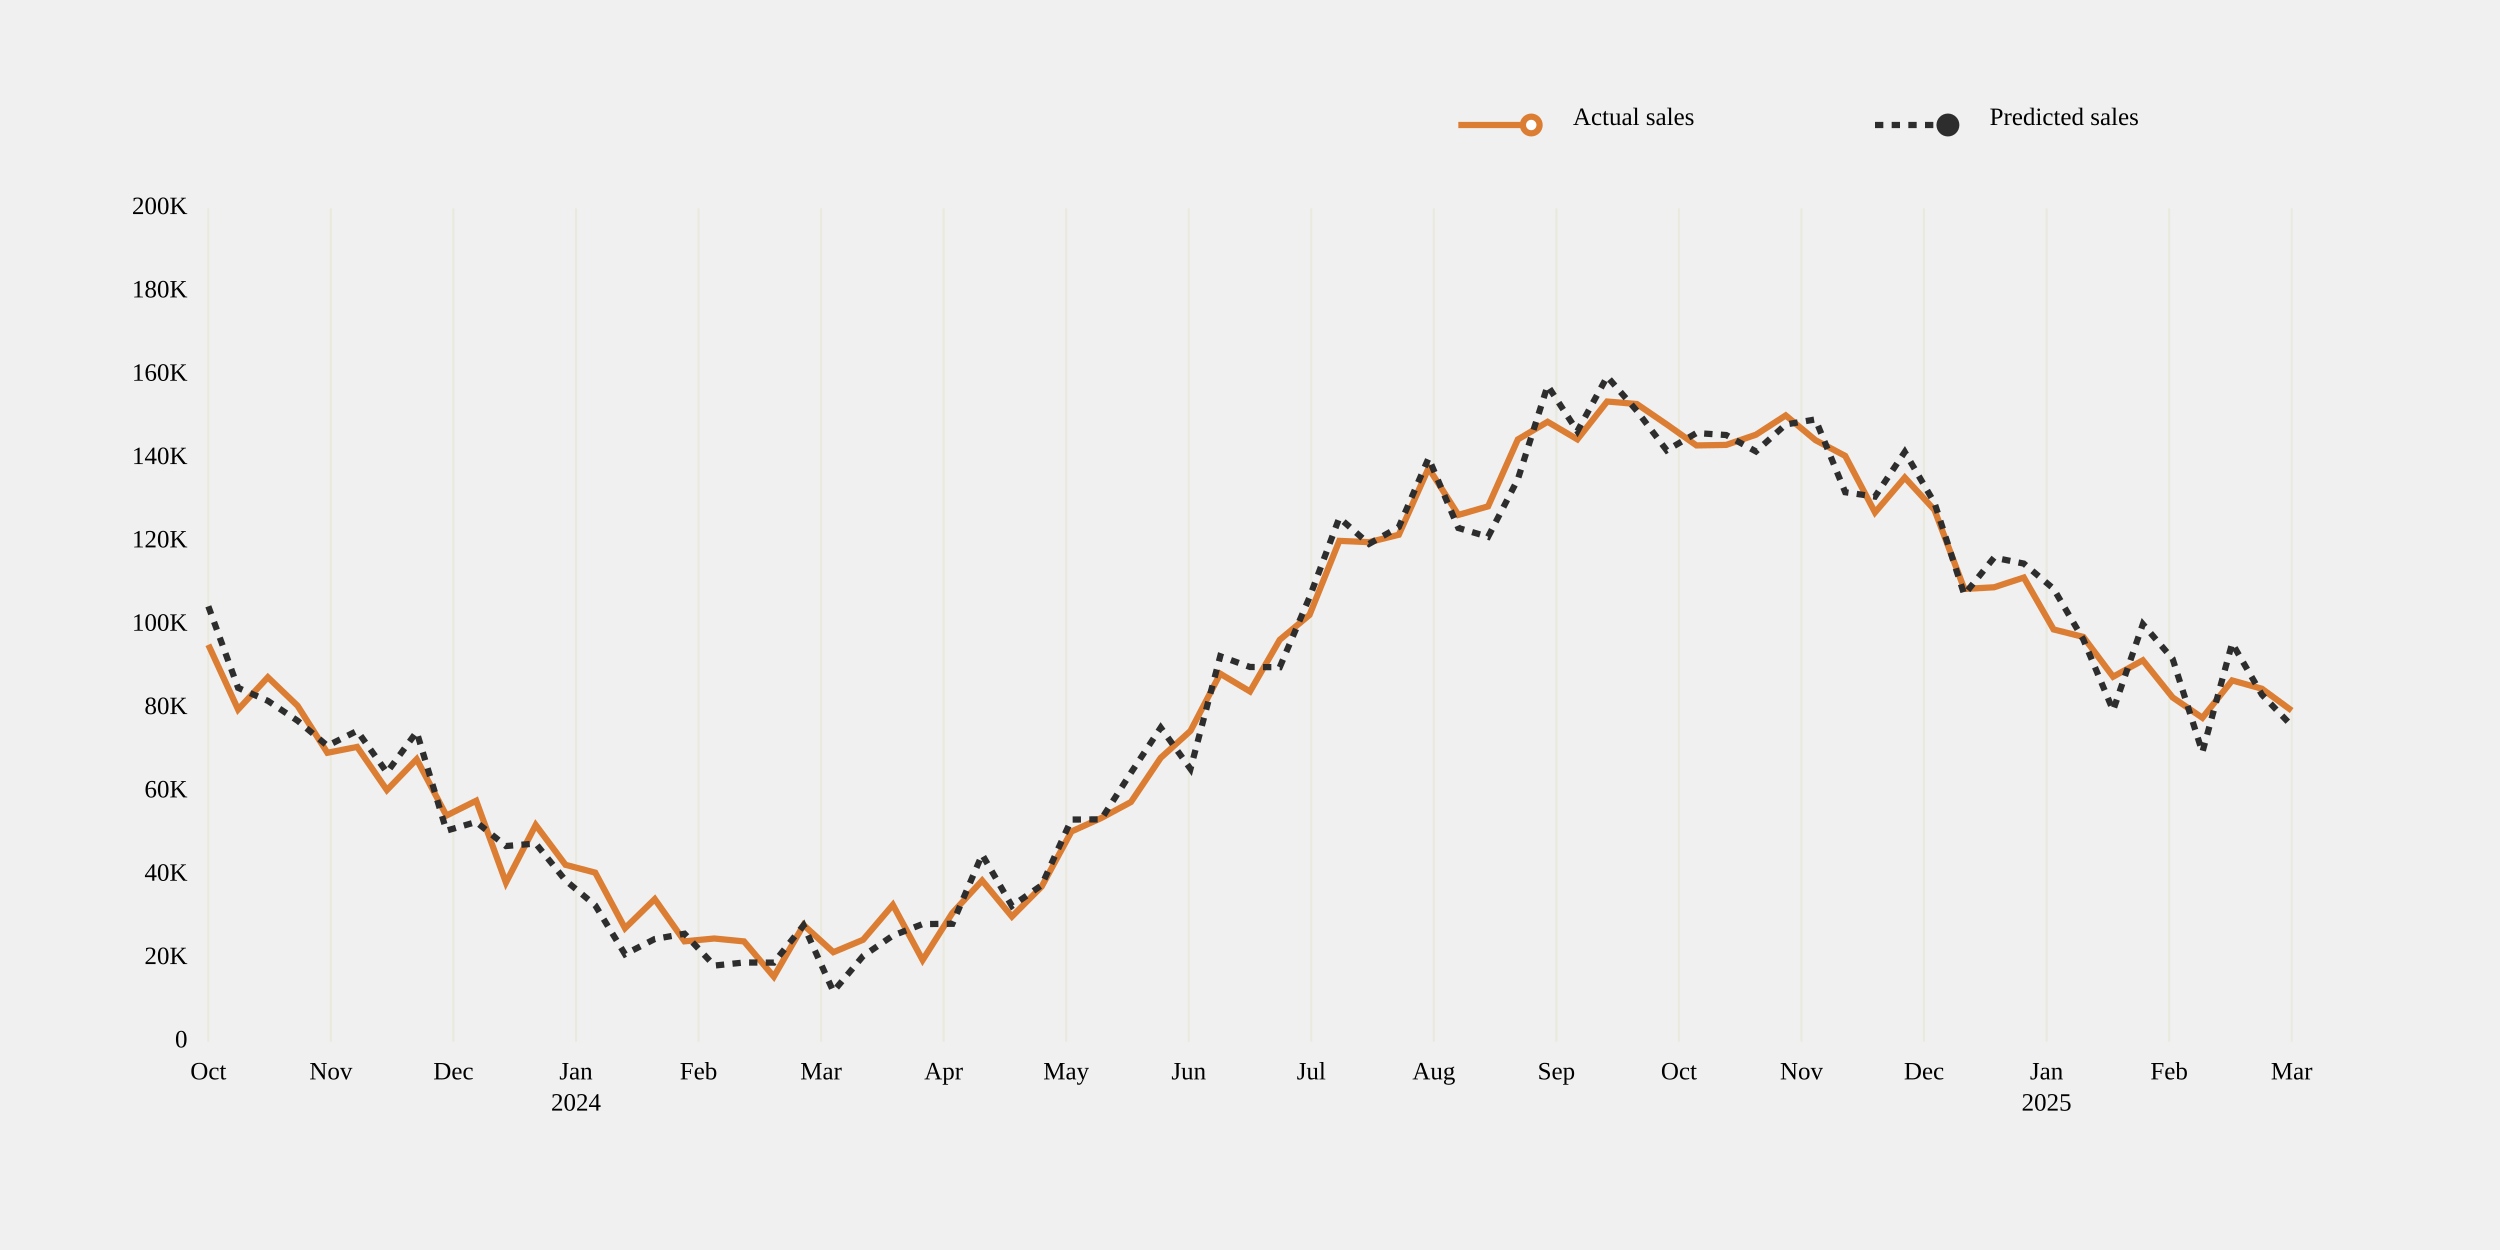
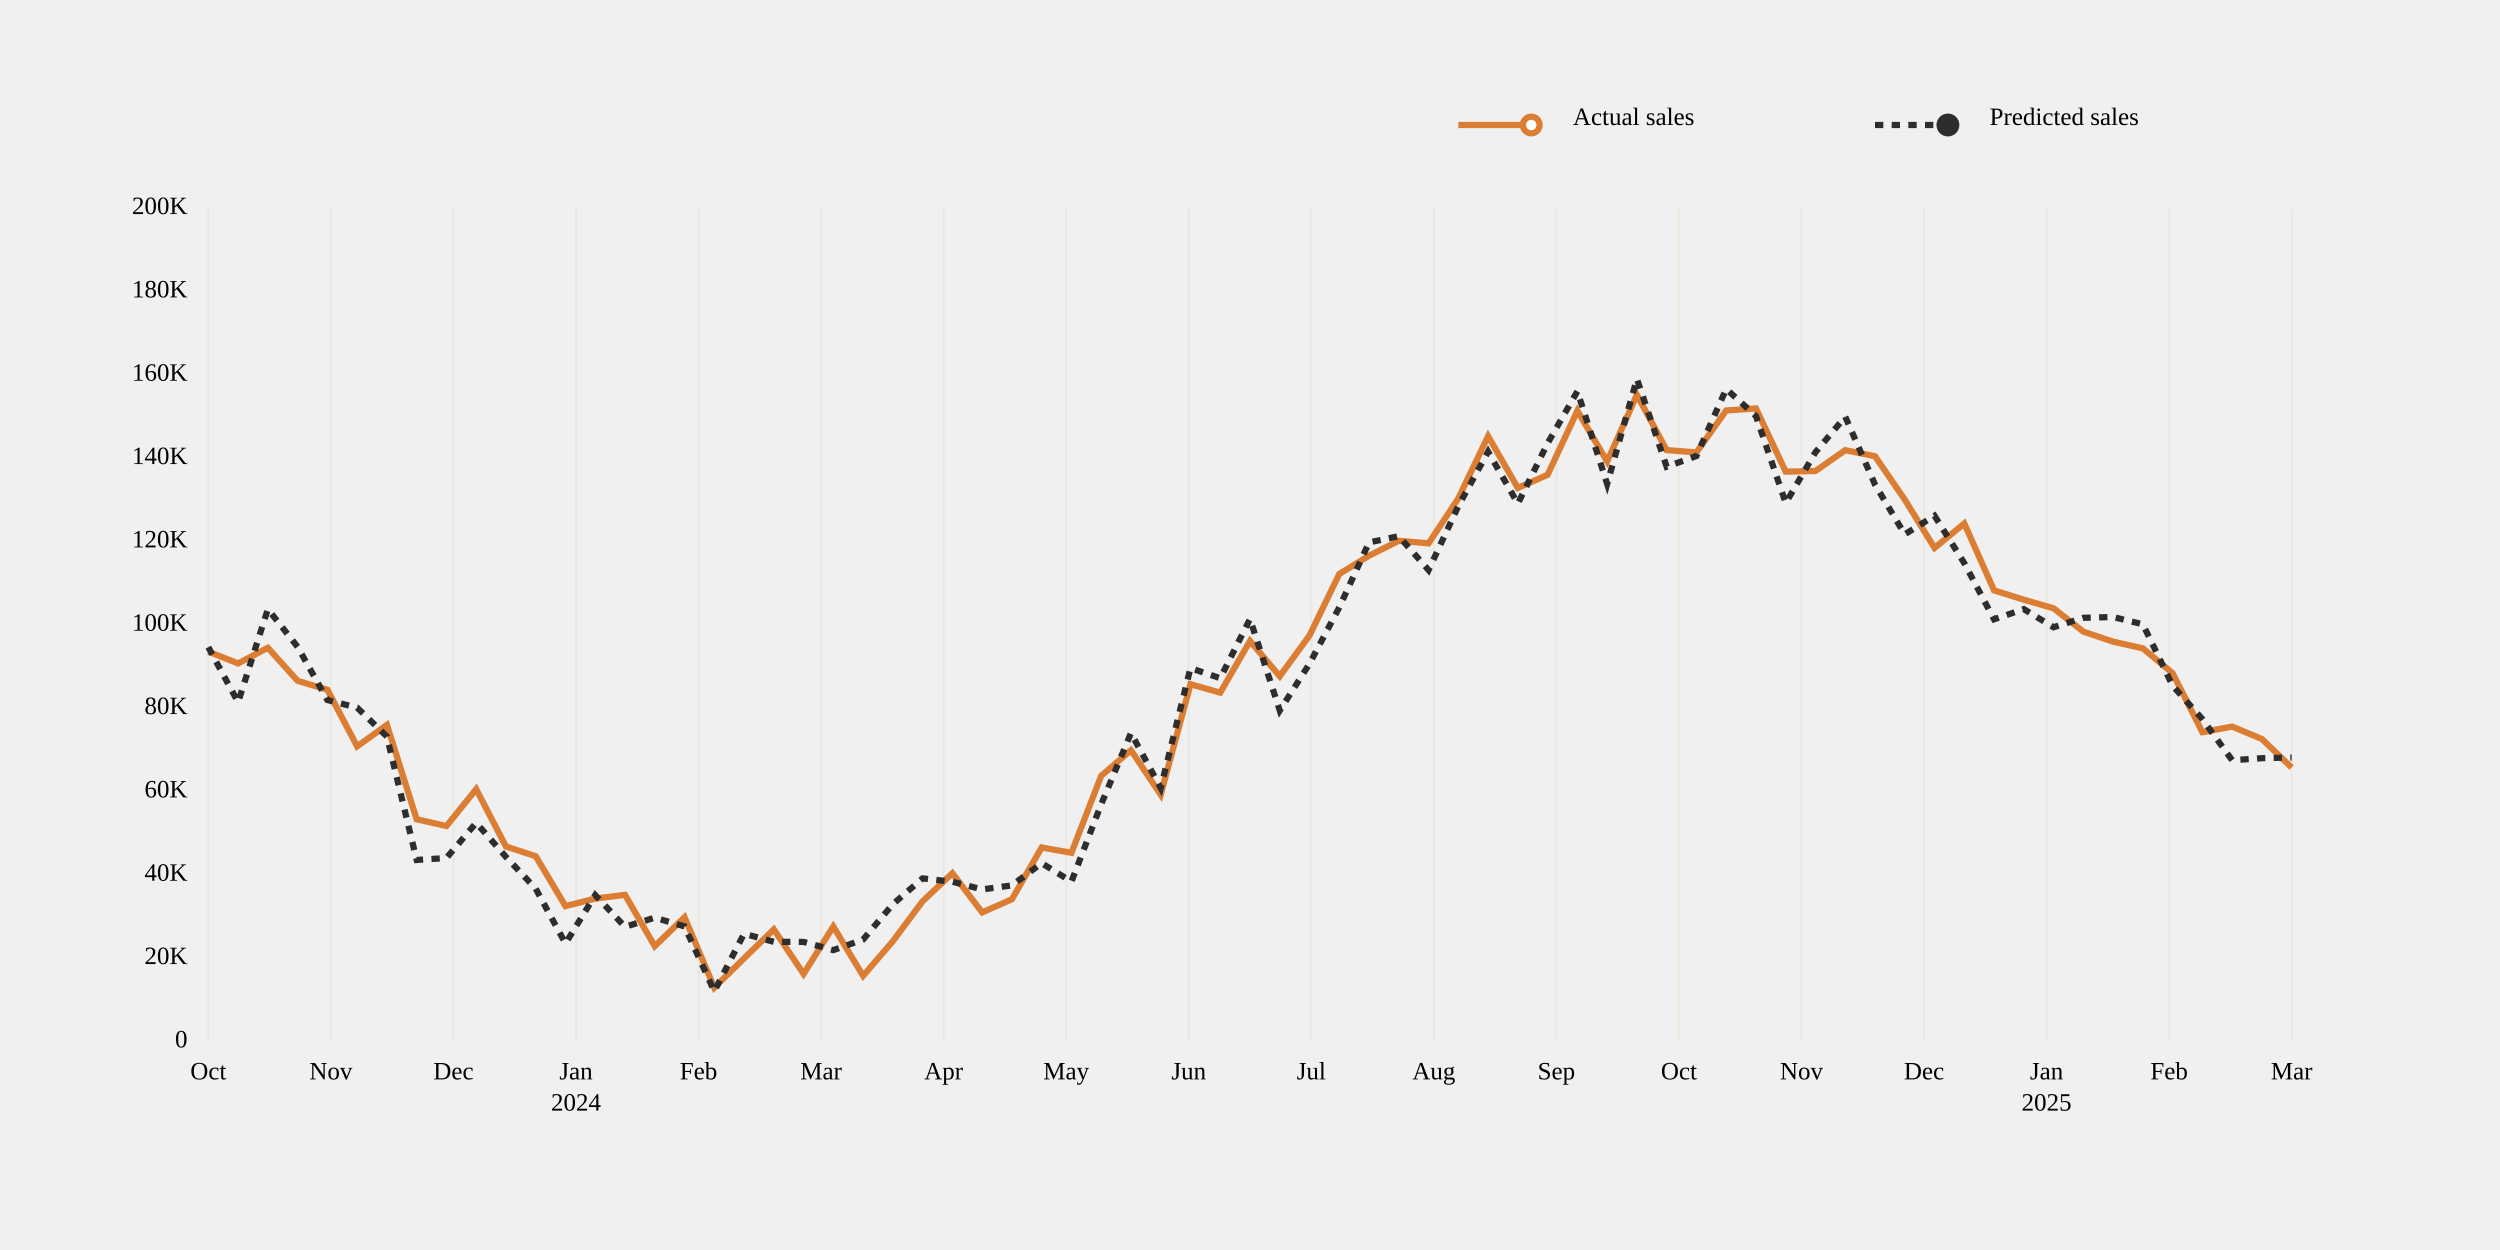
<svg xmlns="http://www.w3.org/2000/svg" viewBox="0 0 1200 600">
  <text x="100.0" y="510" text-anchor="middle" dominant-baseline="hanging">Oct</text>
  <text x="158.824" y="510" text-anchor="middle" dominant-baseline="hanging">Nov</text>
  <text x="217.647" y="510" text-anchor="middle" dominant-baseline="hanging">Dec</text>
  <text x="276.471" y="510" text-anchor="middle" dominant-baseline="hanging">Jan</text>
  <text x="335.294" y="510" text-anchor="middle" dominant-baseline="hanging">Feb</text>
  <text x="394.118" y="510" text-anchor="middle" dominant-baseline="hanging">Mar</text>
  <text x="452.941" y="510" text-anchor="middle" dominant-baseline="hanging">Apr</text>
  <text x="511.765" y="510" text-anchor="middle" dominant-baseline="hanging">May</text>
  <text x="570.588" y="510" text-anchor="middle" dominant-baseline="hanging">Jun</text>
  <text x="629.412" y="510" text-anchor="middle" dominant-baseline="hanging">Jul</text>
  <text x="688.235" y="510" text-anchor="middle" dominant-baseline="hanging">Aug</text>
  <text x="747.059" y="510" text-anchor="middle" dominant-baseline="hanging">Sep</text>
  <text x="805.882" y="510" text-anchor="middle" dominant-baseline="hanging">Oct</text>
  <text x="864.706" y="510" text-anchor="middle" dominant-baseline="hanging">Nov</text>
  <text x="923.529" y="510" text-anchor="middle" dominant-baseline="hanging">Dec</text>
  <text x="982.353" y="510" text-anchor="middle" dominant-baseline="hanging">Jan</text>
  <text x="1041.176" y="510" text-anchor="middle" dominant-baseline="hanging">Feb</text>
  <text x="1100.0" y="510" text-anchor="middle" dominant-baseline="hanging">Mar</text>
  <line x1="100" y1="100" x2="100" y2="500" stroke="#E9E9DE" />
  <text x="90" y="500.0" text-anchor="end" dominant-baseline="middle">0</text>
  <text x="90" y="460.0" text-anchor="end" dominant-baseline="middle">20K</text>
  <text x="90" y="420.0" text-anchor="end" dominant-baseline="middle">40K</text>
  <text x="90" y="380.0" text-anchor="end" dominant-baseline="middle">60K</text>
  <text x="90" y="340.0" text-anchor="end" dominant-baseline="middle">80K</text>
  <text x="90" y="300.0" text-anchor="end" dominant-baseline="middle">100K</text>
  <text x="90" y="260.0" text-anchor="end" dominant-baseline="middle">120K</text>
  <text x="90" y="220.0" text-anchor="end" dominant-baseline="middle">140K</text>
  <text x="90" y="180.0" text-anchor="end" dominant-baseline="middle">160K</text>
  <text x="90" y="140.0" text-anchor="end" dominant-baseline="middle">180K</text>
  <text x="90" y="100.0" text-anchor="end" dominant-baseline="middle">200K</text>
  <line x1="158.824" y1="100" x2="158.824" y2="500" stroke="#E9E9DE" />
  <line x1="217.647" y1="100" x2="217.647" y2="500" stroke="#E9E9DE" />
  <line x1="276.471" y1="100" x2="276.471" y2="500" stroke="#E9E9DE" />
  <line x1="335.294" y1="100" x2="335.294" y2="500" stroke="#E9E9DE" />
  <line x1="394.118" y1="100" x2="394.118" y2="500" stroke="#E9E9DE" />
  <line x1="452.941" y1="100" x2="452.941" y2="500" stroke="#E9E9DE" />
  <line x1="511.765" y1="100" x2="511.765" y2="500" stroke="#E9E9DE" />
  <line x1="570.588" y1="100" x2="570.588" y2="500" stroke="#E9E9DE" />
  <line x1="629.412" y1="100" x2="629.412" y2="500" stroke="#E9E9DE" />
  <line x1="688.235" y1="100" x2="688.235" y2="500" stroke="#E9E9DE" />
  <line x1="747.059" y1="100" x2="747.059" y2="500" stroke="#E9E9DE" />
  <line x1="805.882" y1="100" x2="805.882" y2="500" stroke="#E9E9DE" />
  <line x1="864.706" y1="100" x2="864.706" y2="500" stroke="#E9E9DE" />
  <line x1="923.529" y1="100" x2="923.529" y2="500" stroke="#E9E9DE" />
  <line x1="982.353" y1="100" x2="982.353" y2="500" stroke="#E9E9DE" />
  <line x1="1041.176" y1="100" x2="1041.176" y2="500" stroke="#E9E9DE" />
  <line x1="1100.0" y1="100" x2="1100.0" y2="500" stroke="#E9E9DE" />
  <line x1="700" y1="60" x2="735" y2="60" stroke="#DB7D33" stroke-width="3" />
  <line x1="900" y1="60" x2="935" y2="60" stroke="#2D2D2D" stroke-width="3" stroke-dasharray="4,4" />
  <text x="755" y="60" alignment-baseline="middle">Actual sales</text>
  <text x="955" y="60" alignment-baseline="middle">Predicted sales</text>
-   <path d="M 100.0 309.479 L 114.286 340.556 L 128.571 325.085 L 142.857 338.78 L 157.143 361.334 L 171.429 358.515 L 185.714 379.235 L 200.0 364.42 L 214.286 391.478 L 228.571 384.352 L 242.857 423.635 L 257.143 395.989 L 271.429 415.118 L 285.714 418.87 L 300.0 445.543 L 314.286 431.568 L 328.571 451.837 L 342.857 450.48 L 357.143 451.879 L 371.429 468.808 L 385.714 444.014 L 400.0 457.05 L 414.286 451.086 L 428.571 434.328 L 442.857 460.817 L 457.143 438.222 L 471.429 422.662 L 485.714 439.947 L 500.0 425.553 L 514.286 399.118 L 528.571 392.662 L 542.857 384.96 L 557.143 363.747 L 571.429 350.823 L 585.714 323.385 L 600.0 331.904 L 614.286 307.091 L 628.571 295.16 L 642.857 259.613 L 657.143 260.234 L 671.429 256.684 L 685.714 224.653 L 700.0 247.16 L 714.286 243.034 L 728.571 210.926 L 742.857 202.461 L 757.143 210.887 L 771.429 192.729 L 785.714 193.937 L 800.0 203.692 L 814.286 213.797 L 828.571 213.557 L 842.857 208.66 L 857.143 199.392 L 871.429 211.277 L 885.714 218.845 L 900.0 245.961 L 914.286 229.227 L 928.571 244.795 L 942.857 282.691 L 957.143 281.893 L 971.429 277.216 L 985.714 302.135 L 1000.0 305.722 L 1014.286 324.833 L 1028.571 316.936 L 1042.857 334.764 L 1057.143 344.547 L 1071.429 326.608 L 1085.714 330.592 L 1100.0 341.072" fill="none" stroke="#DB7D33" stroke-width="3" />
-   <path d="M 100.0 291.029 L 114.286 330.162 L 128.571 336.403 L 142.857 345.96 L 157.143 357.982 L 171.429 350.809 L 185.714 370.775 L 200.0 351.312 L 214.286 398.708 L 228.571 394.55 L 242.857 406.103 L 257.143 404.881 L 271.429 422.568 L 285.714 434.556 L 300.0 458.027 L 314.286 450.722 L 328.571 448.191 L 342.857 463.48 L 357.143 462.001 L 371.429 462.046 L 385.714 444.174 L 400.0 475.918 L 414.286 458.892 L 428.571 449.086 L 442.857 443.553 L 457.143 443.424 L 471.429 410.188 L 485.714 434.861 L 500.0 424.907 L 514.286 393.39 L 528.571 393.288 L 542.857 370.932 L 557.143 349.263 L 571.429 369.071 L 585.714 314.983 L 600.0 320.16 L 614.286 320.257 L 628.571 286.682 L 642.857 248.561 L 657.143 261.064 L 671.429 252.976 L 685.714 219.905 L 700.0 253.432 L 714.286 257.67 L 728.571 230.032 L 742.857 185.093 L 757.143 206.971 L 771.429 180.757 L 785.714 197.229 L 800.0 216.148 L 814.286 207.863 L 828.571 208.813 L 842.857 216.694 L 857.143 203.76 L 871.429 201.317 L 885.714 236.271 L 900.0 238.379 L 914.286 216.937 L 928.571 241.413 L 942.857 285.421 L 957.143 267.659 L 971.429 270.514 L 985.714 282.599 L 1000.0 306.946 L 1014.286 341.013 L 1028.571 299.584 L 1042.857 316.244 L 1057.143 361.051 L 1071.429 308.748 L 1085.714 333.422 L 1100.0 348.326" fill="none" stroke="#2D2D2D" stroke-width="3" stroke-dasharray="4,4" />
+   <path d="M 100.0 312.787 L 114.286 318.448 L 128.571 310.933 L 142.857 326.792 L 157.143 331.086 L 171.429 358.249 L 185.714 347.941 L 200.0 393.26 L 214.286 396.494 L 228.571 378.798 L 242.857 406.317 L 257.143 410.983 L 271.429 434.928 L 285.714 431.3 L 300.0 429.523 L 314.286 454.18 L 328.571 440.263 L 342.857 474.056 L 357.143 460.005 L 371.429 446.112 L 385.714 467.464 L 400.0 444.726 L 414.286 468.406 L 428.571 451.768 L 442.857 432.601 L 457.143 419.154 L 471.429 437.934 L 485.714 431.661 L 500.0 406.791 L 514.286 409.356 L 528.571 372.406 L 542.857 360.12 L 557.143 381.431 L 571.429 328.439 L 585.714 332.475 L 600.0 307.698 L 614.286 324.591 L 628.571 305.006 L 642.857 275.503 L 657.143 266.738 L 671.429 259.592 L 685.714 260.815 L 700.0 239.214 L 714.286 209.37 L 728.571 234.208 L 742.857 227.907 L 757.143 197.215 L 771.429 221.499 L 785.714 189.535 L 800.0 216.054 L 814.286 217.137 L 828.571 197.023 L 842.857 196.056 L 857.143 226.392 L 871.429 226.075 L 885.714 216.087 L 900.0 218.993 L 914.286 239.803 L 928.571 262.997 L 942.857 251.269 L 957.143 283.385 L 971.429 287.854 L 985.714 291.985 L 1000.0 303.192 L 1014.286 307.999 L 1028.571 311.192 L 1042.857 323.128 L 1057.143 351.459 L 1071.429 348.756 L 1085.714 354.724 L 1100.0 368.436" fill="none" stroke="#DB7D33" stroke-width="3" />
+   <path d="M 100.0 310.631 L 114.286 337.07 L 128.571 292.379 L 142.857 310.492 L 157.143 336.006 L 171.429 339.685 L 185.714 353.509 L 200.0 412.79 L 214.286 411.842 L 228.571 394.94 L 242.857 411.315 L 257.143 426.567 L 271.429 452.87 L 285.714 429.646 L 300.0 444.881 L 314.286 440.486 L 328.571 444.667 L 342.857 475.806 L 357.143 448.193 L 371.429 452.072 L 385.714 452.126 L 400.0 456.056 L 414.286 450.984 L 428.571 434.006 L 442.857 421.625 L 457.143 423.23 L 471.429 426.938 L 485.714 424.985 L 500.0 414.313 L 514.286 423.176 L 528.571 386.054 L 542.857 351.872 L 557.143 378.213 L 571.429 320.681 L 585.714 325.535 L 600.0 297.092 L 614.286 341.041 L 628.571 318.558 L 642.857 291.531 L 657.143 260.352 L 671.429 257.356 L 685.714 273.655 L 700.0 242.92 L 714.286 216.814 L 728.571 241.744 L 742.857 212.761 L 757.143 187.815 L 771.429 232.313 L 785.714 181.887 L 800.0 224.03 L 814.286 218.883 L 828.571 186.705 L 842.857 199.686 L 857.143 241.452 L 871.429 217.035 L 885.714 200.021 L 900.0 232.577 L 914.286 256.489 L 928.571 247.571 L 942.857 270.303 L 957.143 297.273 L 971.429 292.364 L 985.714 301.087 L 1000.0 296.558 L 1014.286 296.173 L 1028.571 299.646 L 1042.857 329.12 L 1057.143 345.177 L 1071.429 364.914 L 1085.714 363.936 L 1100.0 363.6" fill="none" stroke="#2D2D2D" stroke-width="3" stroke-dasharray="4,4" />
  <circle cx="735" cy="60" r="4" fill="#FFFFFF" stroke="#DB7D33" stroke-width="3" />
  <circle cx="935" cy="60" r="4" fill="#2D2D2D" stroke="#2D2D2D" stroke-width="3" />
  <text x="276.471" y="525" text-anchor="middle" dominant-baseline="hanging">2024</text>
  <text x="982.353" y="525" text-anchor="middle" dominant-baseline="hanging">2025</text>
</svg>
